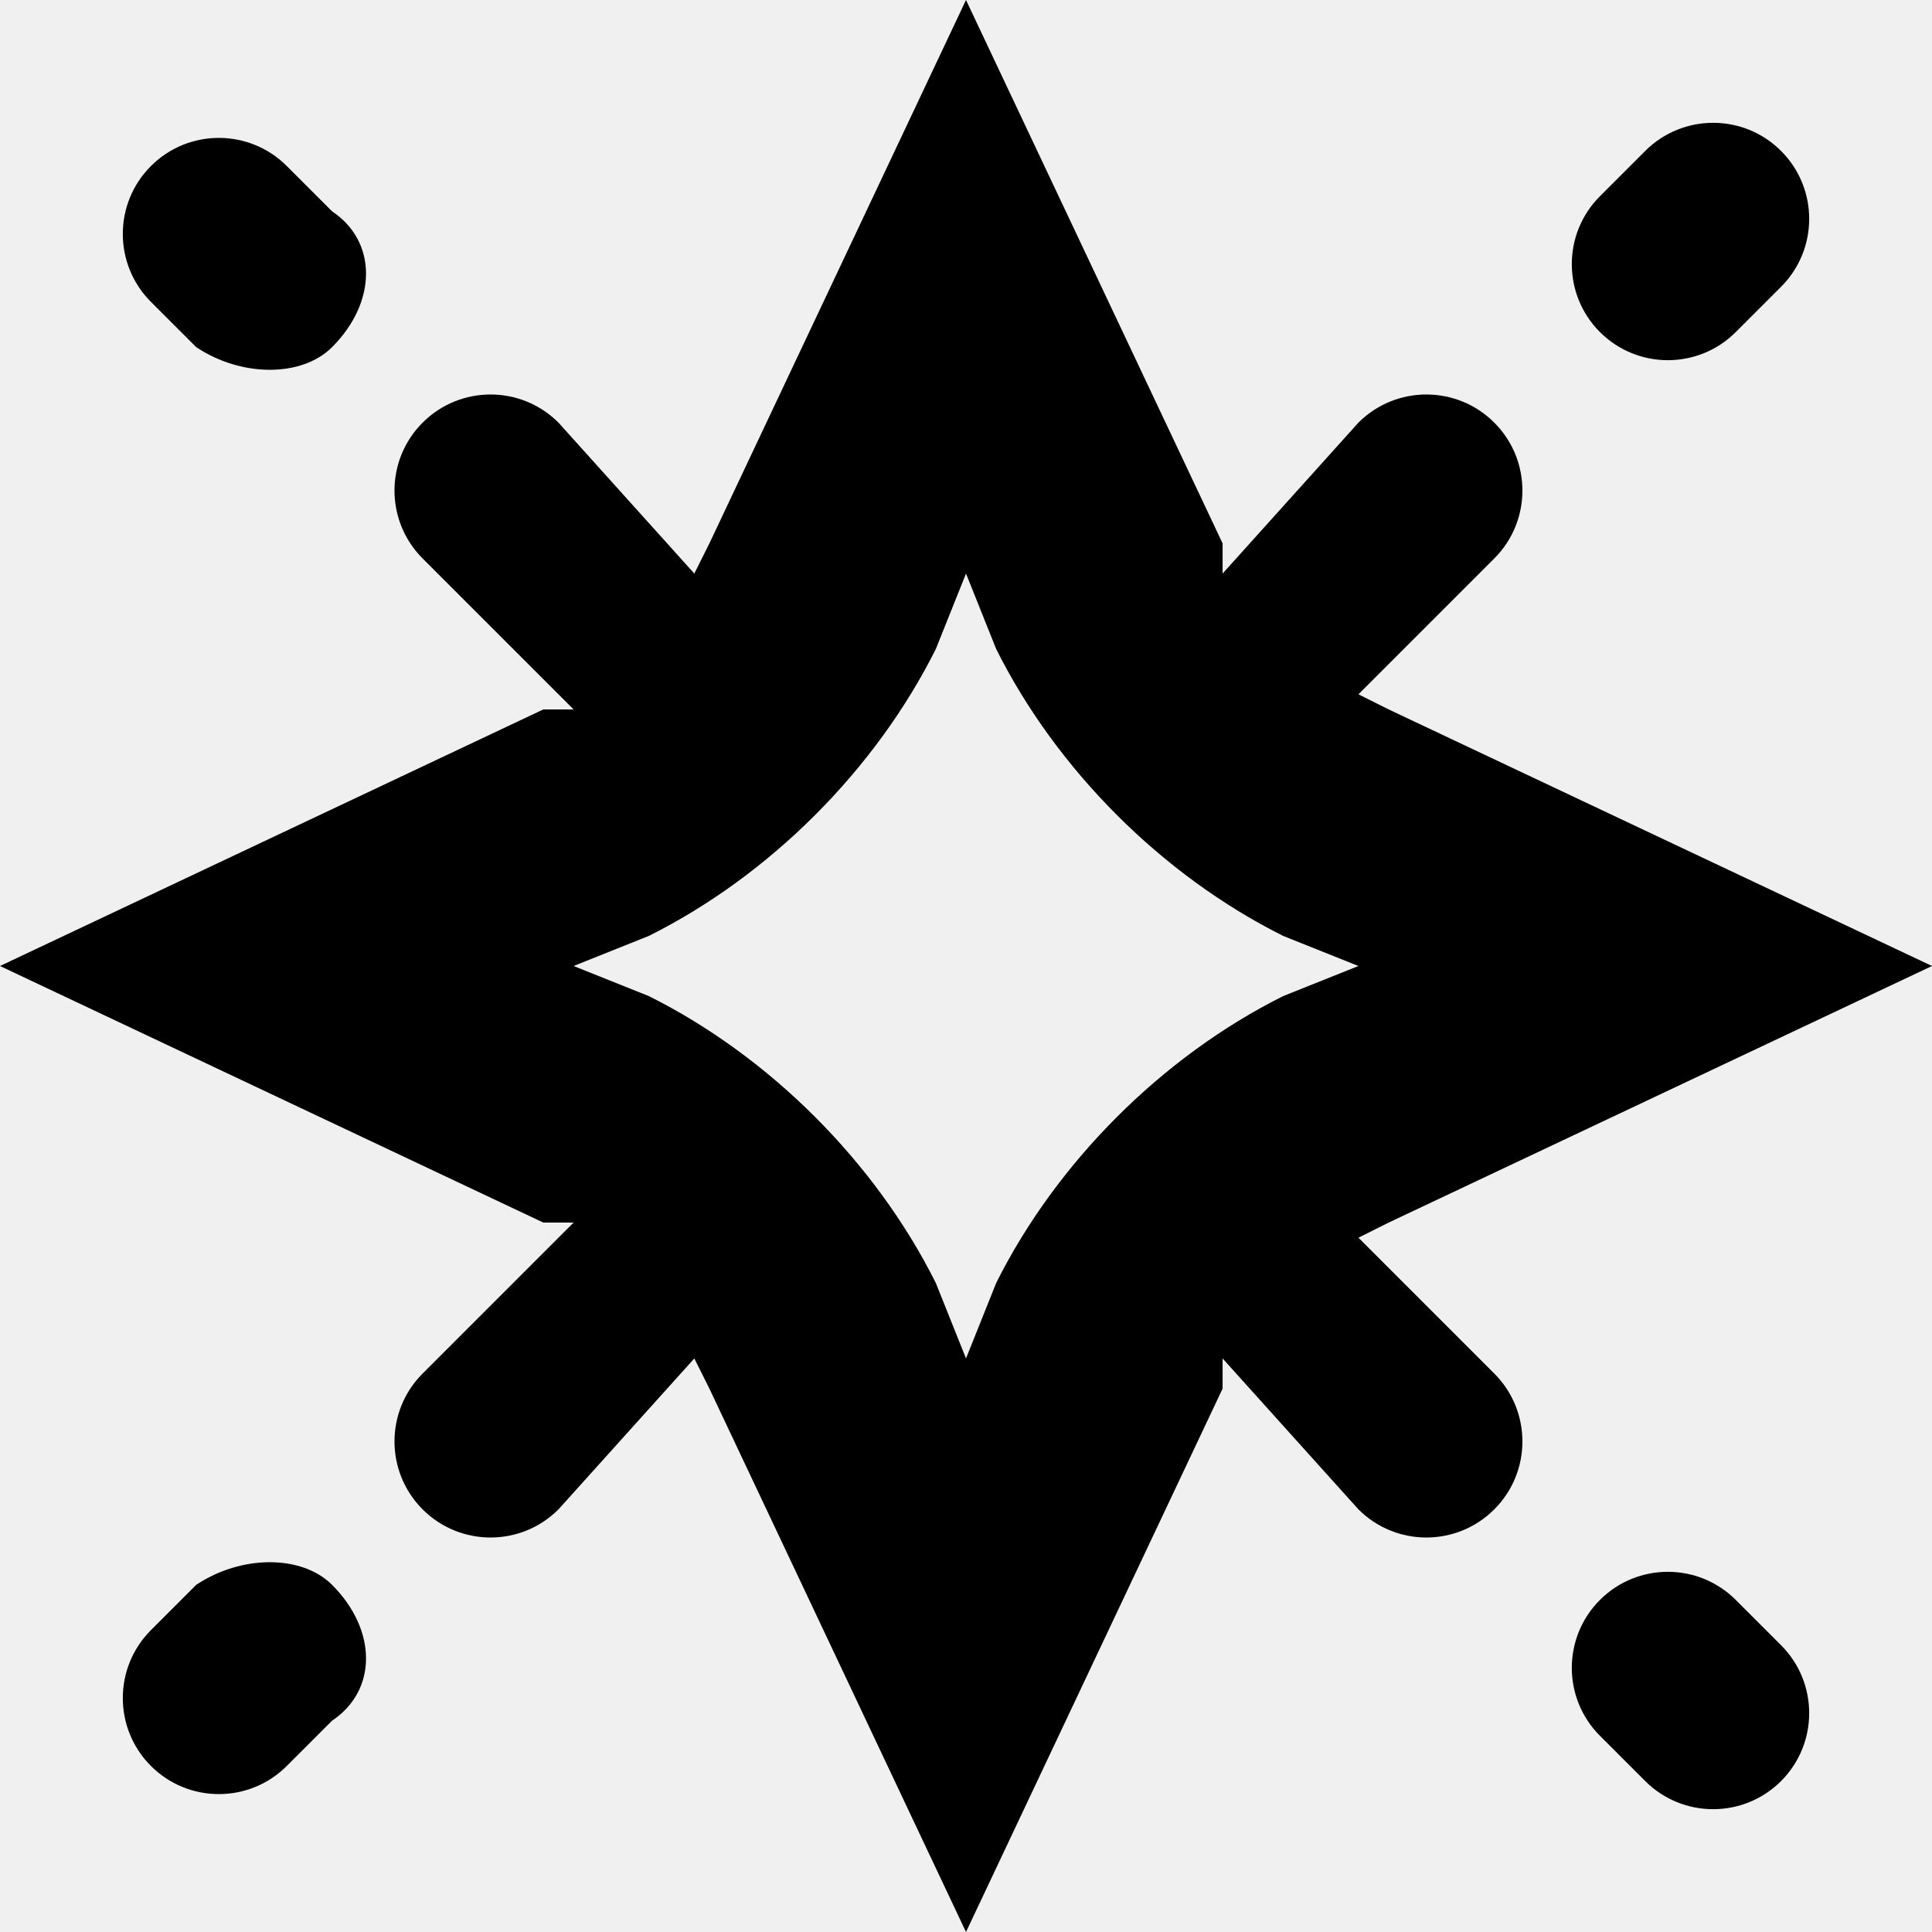
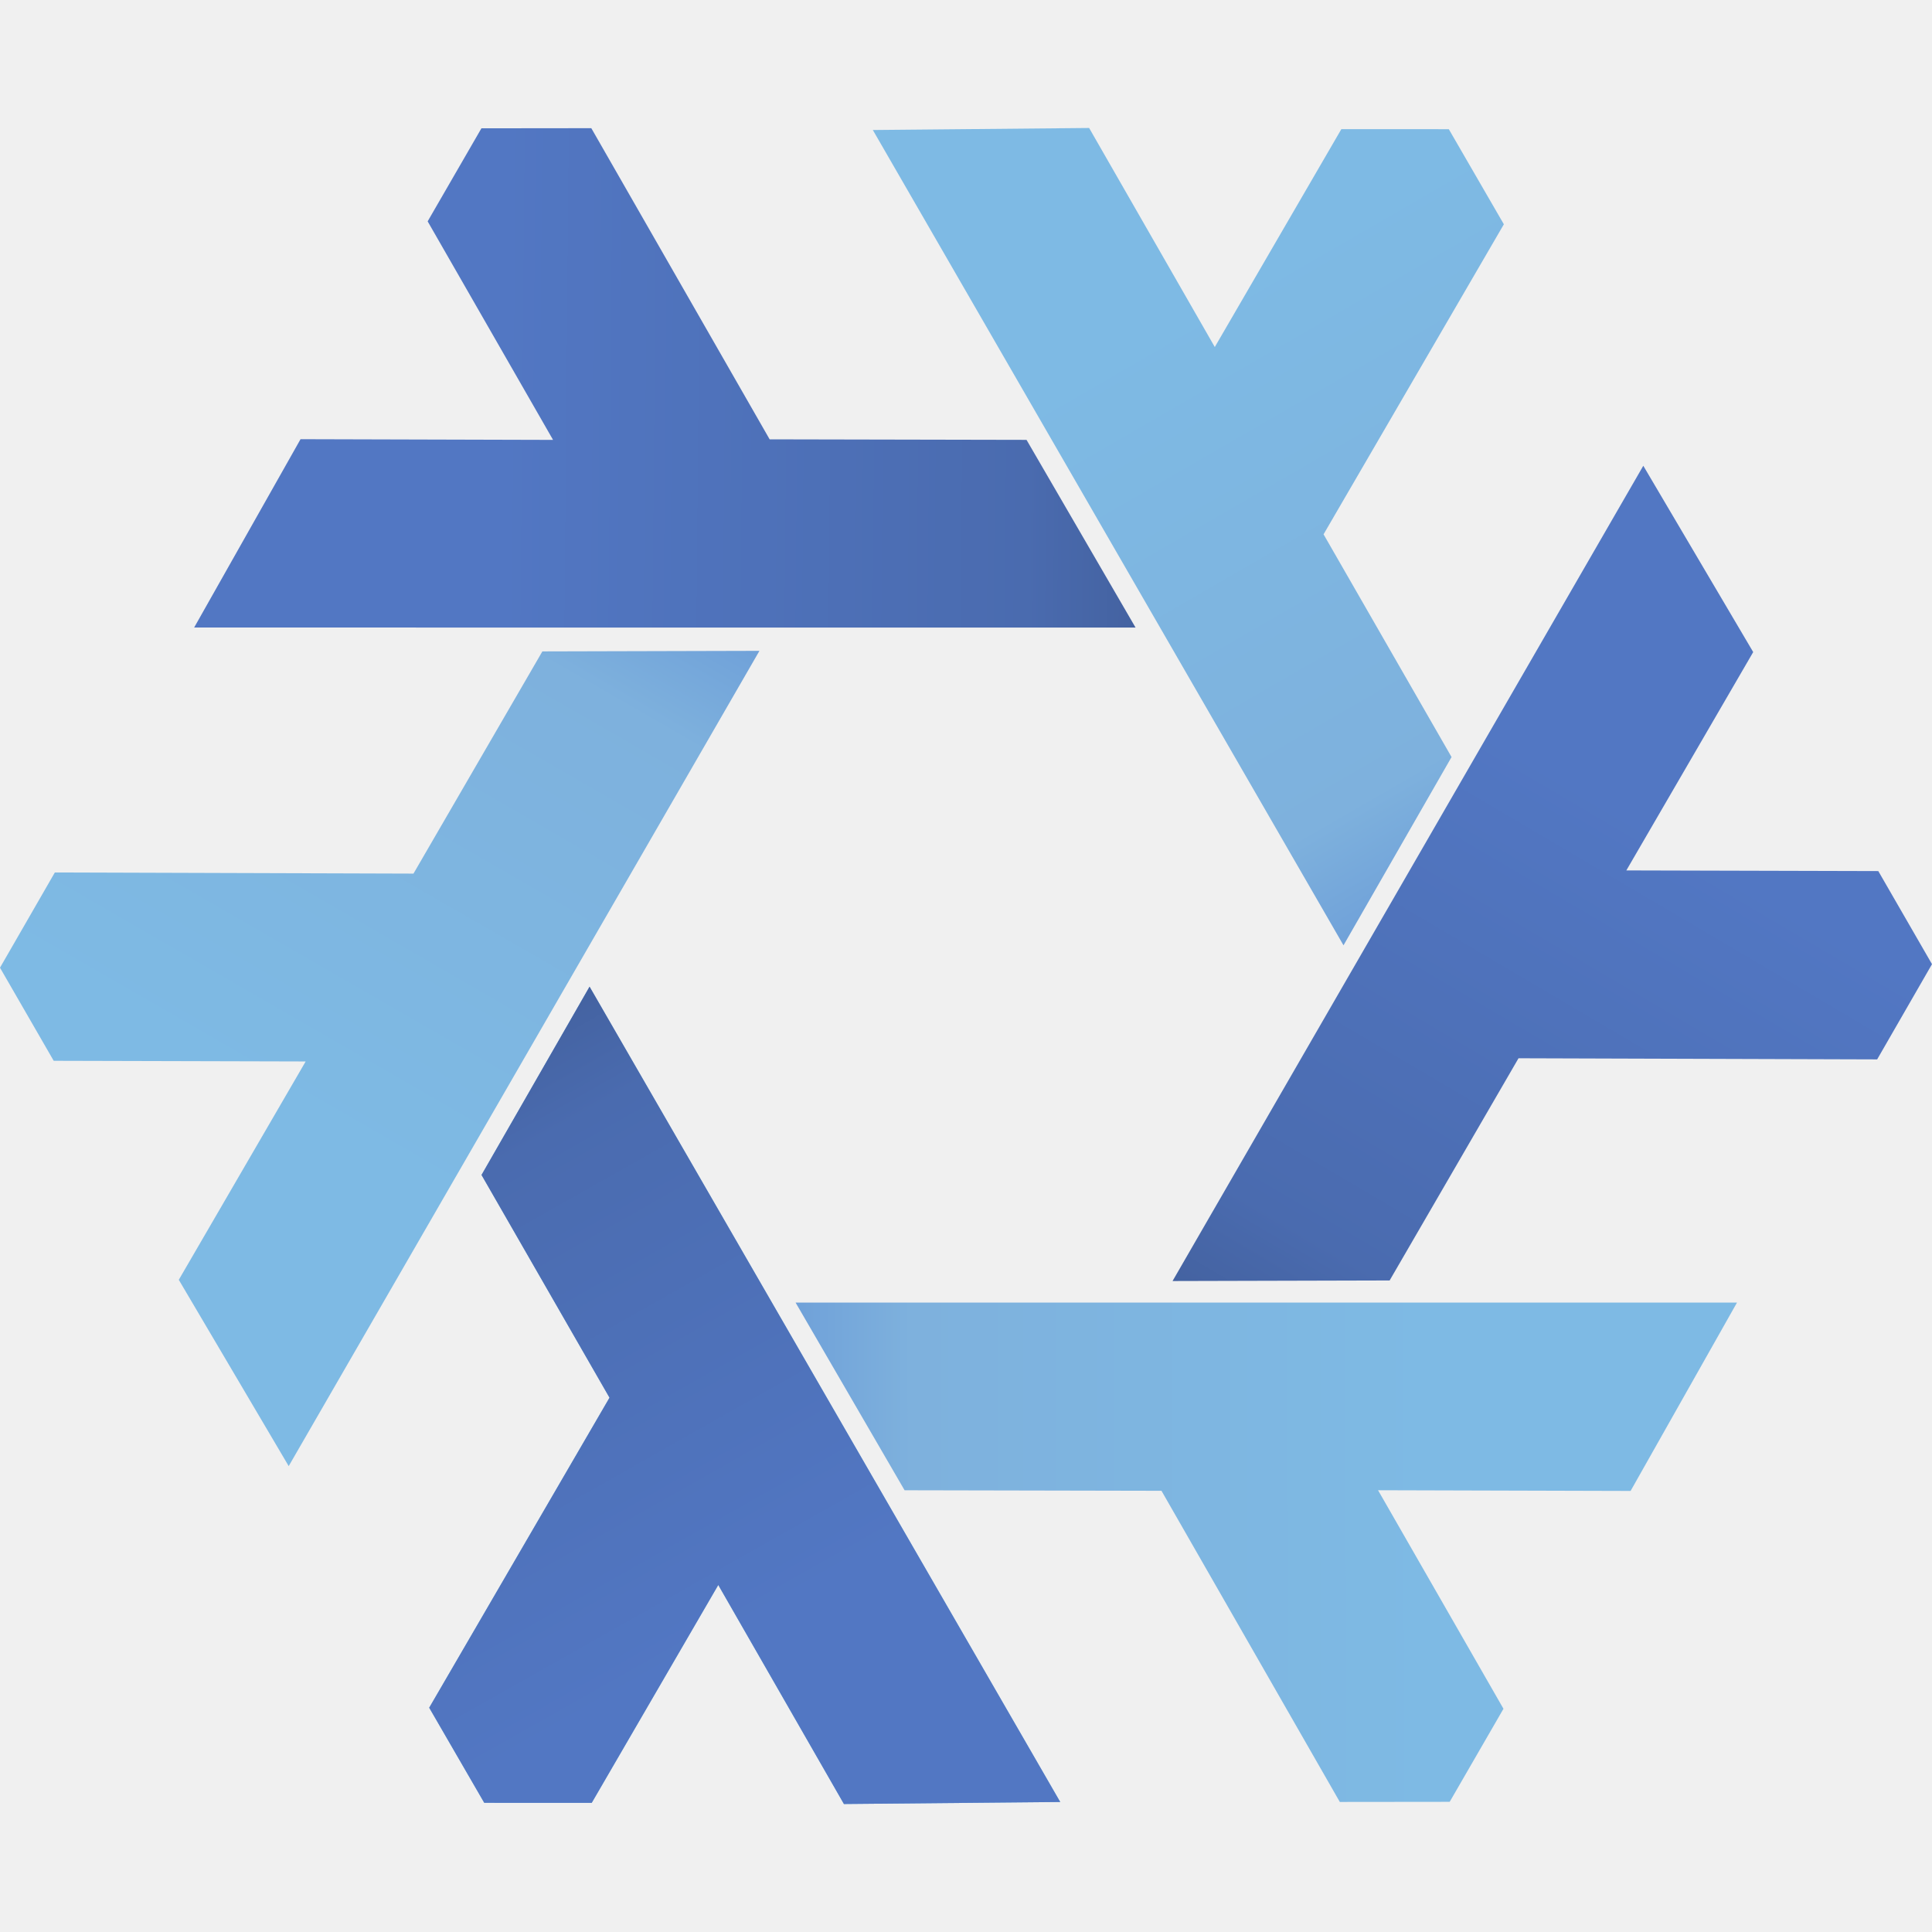
- <svg xmlns="http://www.w3.org/2000/svg" viewBox="0 0 128 128">
-   <path fill-rule="evenodd" d="M81 36 64 0 47 36l-1 2-9-10a6 6 0 0 0-9 9l10 10h-2L0 64l36 17h2L28 91a6 6 0 1 0 9 9l9-10 1 2 17 36 17-36v-2l9 10a6 6 0 1 0 9-9l-9-9 2-1 36-17-36-17-2-1 9-9a6 6 0 1 0-9-9l-9 10v-2Zm-17 2-2 5c-4 8-11 15-19 19l-5 2 5 2c8 4 15 11 19 19l2 5 2-5c4-8 11-15 19-19l5-2-5-2c-8-4-15-11-19-19l-2-5Z" clip-rule="evenodd" />
-   <path d="M118 19a6 6 0 0 0-9-9l-3 3a6 6 0 1 0 9 9l3-3Zm-96 4c-2 2-6 2-9 0l-3-3a6 6 0 1 1 9-9l3 3c3 2 3 6 0 9Zm0 82c-2-2-6-2-9 0l-3 3a6 6 0 1 0 9 9l3-3c3-2 3-6 0-9Zm96 4a6 6 0 0 1-9 9l-3-3a6 6 0 1 1 9-9l3 3Z" />
-   <style>path{fill:#000}@media (prefers-color-scheme:dark){path{fill:#fff}}</style>
+ <svg xmlns="http://www.w3.org/2000/svg" xmlns:xlink="http://www.w3.org/1999/xlink" width="535" height="535" viewBox="0 0 501.563 501.562" id="svg2" version="1.1">
+   <defs id="defs4">
+     <linearGradient id="linearGradient5562">
+       <stop style="stop-color:#699ad7;stop-opacity:1" offset="0" id="stop5564" />
+       <stop id="stop5566" offset="0.243" style="stop-color:#7eb1dd;stop-opacity:1" />
+       <stop style="stop-color:#7ebae4;stop-opacity:1" offset="1" id="stop5568" />
+     </linearGradient>
+     <linearGradient id="linearGradient5053">
+       <stop style="stop-color:#415e9a;stop-opacity:1" offset="0" id="stop5055" />
+       <stop id="stop5057" offset="0.232" style="stop-color:#4a6baf;stop-opacity:1" />
+       <stop style="stop-color:#5277c3;stop-opacity:1" offset="1" id="stop5059" />
+     </linearGradient>
+     <linearGradient xlink:href="#linearGradient5562" id="linearGradient4328" gradientUnits="userSpaceOnUse" gradientTransform="translate(70.65034,-1055.151)" x1="200.597" y1="351.411" x2="290.087" y2="506.188" />
+     <linearGradient xlink:href="#linearGradient5053" id="linearGradient4330" gradientUnits="userSpaceOnUse" gradientTransform="translate(864.6959,-1491.341)" x1="-584.199" y1="782.336" x2="-496.297" y2="937.714" />
+   </defs>
+   <g id="layer3" style="display:inline;opacity:1" transform="translate(-156.4112,933.3069)">
+     <g id="g2" transform="matrix(0.9999406,0,0,0.9999406,-0.06321798,33.18838)" style="stroke-width:1">
+       <path id="path3336-6" d="m 309.549,-710.388 122.197,211.675 -56.157,0.527 -32.624,-56.869 -32.856,56.565 -27.902,-0.011 -14.291,-24.69 46.81,-80.49 -33.229,-57.826 z" style="opacity:1;fill:url(#linearGradient4328);fill-opacity:1;fill-rule:evenodd;stroke:none;stroke-width:3;stroke-linecap:butt;stroke-linejoin:round;stroke-miterlimit:4;stroke-dasharray:none;stroke-opacity:1" />
+       <use height="100%" width="100%" transform="rotate(60,407.1116,-715.7872)" id="use3439-6" xlink:href="#path3336-6" y="0" x="0" style="stroke-width:1" />
+       <use height="100%" width="100%" transform="rotate(-60,407.3118,-715.7002)" id="use3445-0" xlink:href="#path3336-6" y="0" x="0" style="stroke-width:1" />
+       <use height="100%" width="100%" transform="rotate(180,407.4187,-715.7565)" id="use3449-5" xlink:href="#path3336-6" y="0" x="0" style="stroke-width:1" />
+       <path style="color:#000000;clip-rule:nonzero;display:inline;overflow:visible;visibility:visible;opacity:1;isolation:auto;mix-blend-mode:normal;color-interpolation:sRGB;color-interpolation-filters:linearRGB;solid-color:#000000;solid-opacity:1;fill:url(#linearGradient4330);fill-opacity:1;fill-rule:evenodd;stroke:none;stroke-width:3;stroke-linecap:butt;stroke-linejoin:round;stroke-miterlimit:4;stroke-dasharray:none;stroke-dashoffset:0;stroke-opacity:1;color-rendering:auto;image-rendering:auto;shape-rendering:auto;text-rendering:auto;enable-background:accumulate" d="m 309.549,-710.388 122.197,211.675 -56.157,0.527 -32.624,-56.869 -32.856,56.565 -27.902,-0.011 -14.291,-24.69 46.81,-80.49 -33.229,-57.826 z" id="path4260-0" />
+       <use height="100%" width="100%" transform="rotate(120,407.3392,-716.0836)" id="use4354-5" xlink:href="#path4260-0" y="0" x="0" style="display:inline;stroke-width:1" />
+       <use height="100%" width="100%" transform="rotate(-120,407.2882,-715.87)" id="use4362-2" xlink:href="#path4260-0" y="0" x="0" style="display:inline;stroke-width:1" />
+     </g>
+   </g>
</svg>
